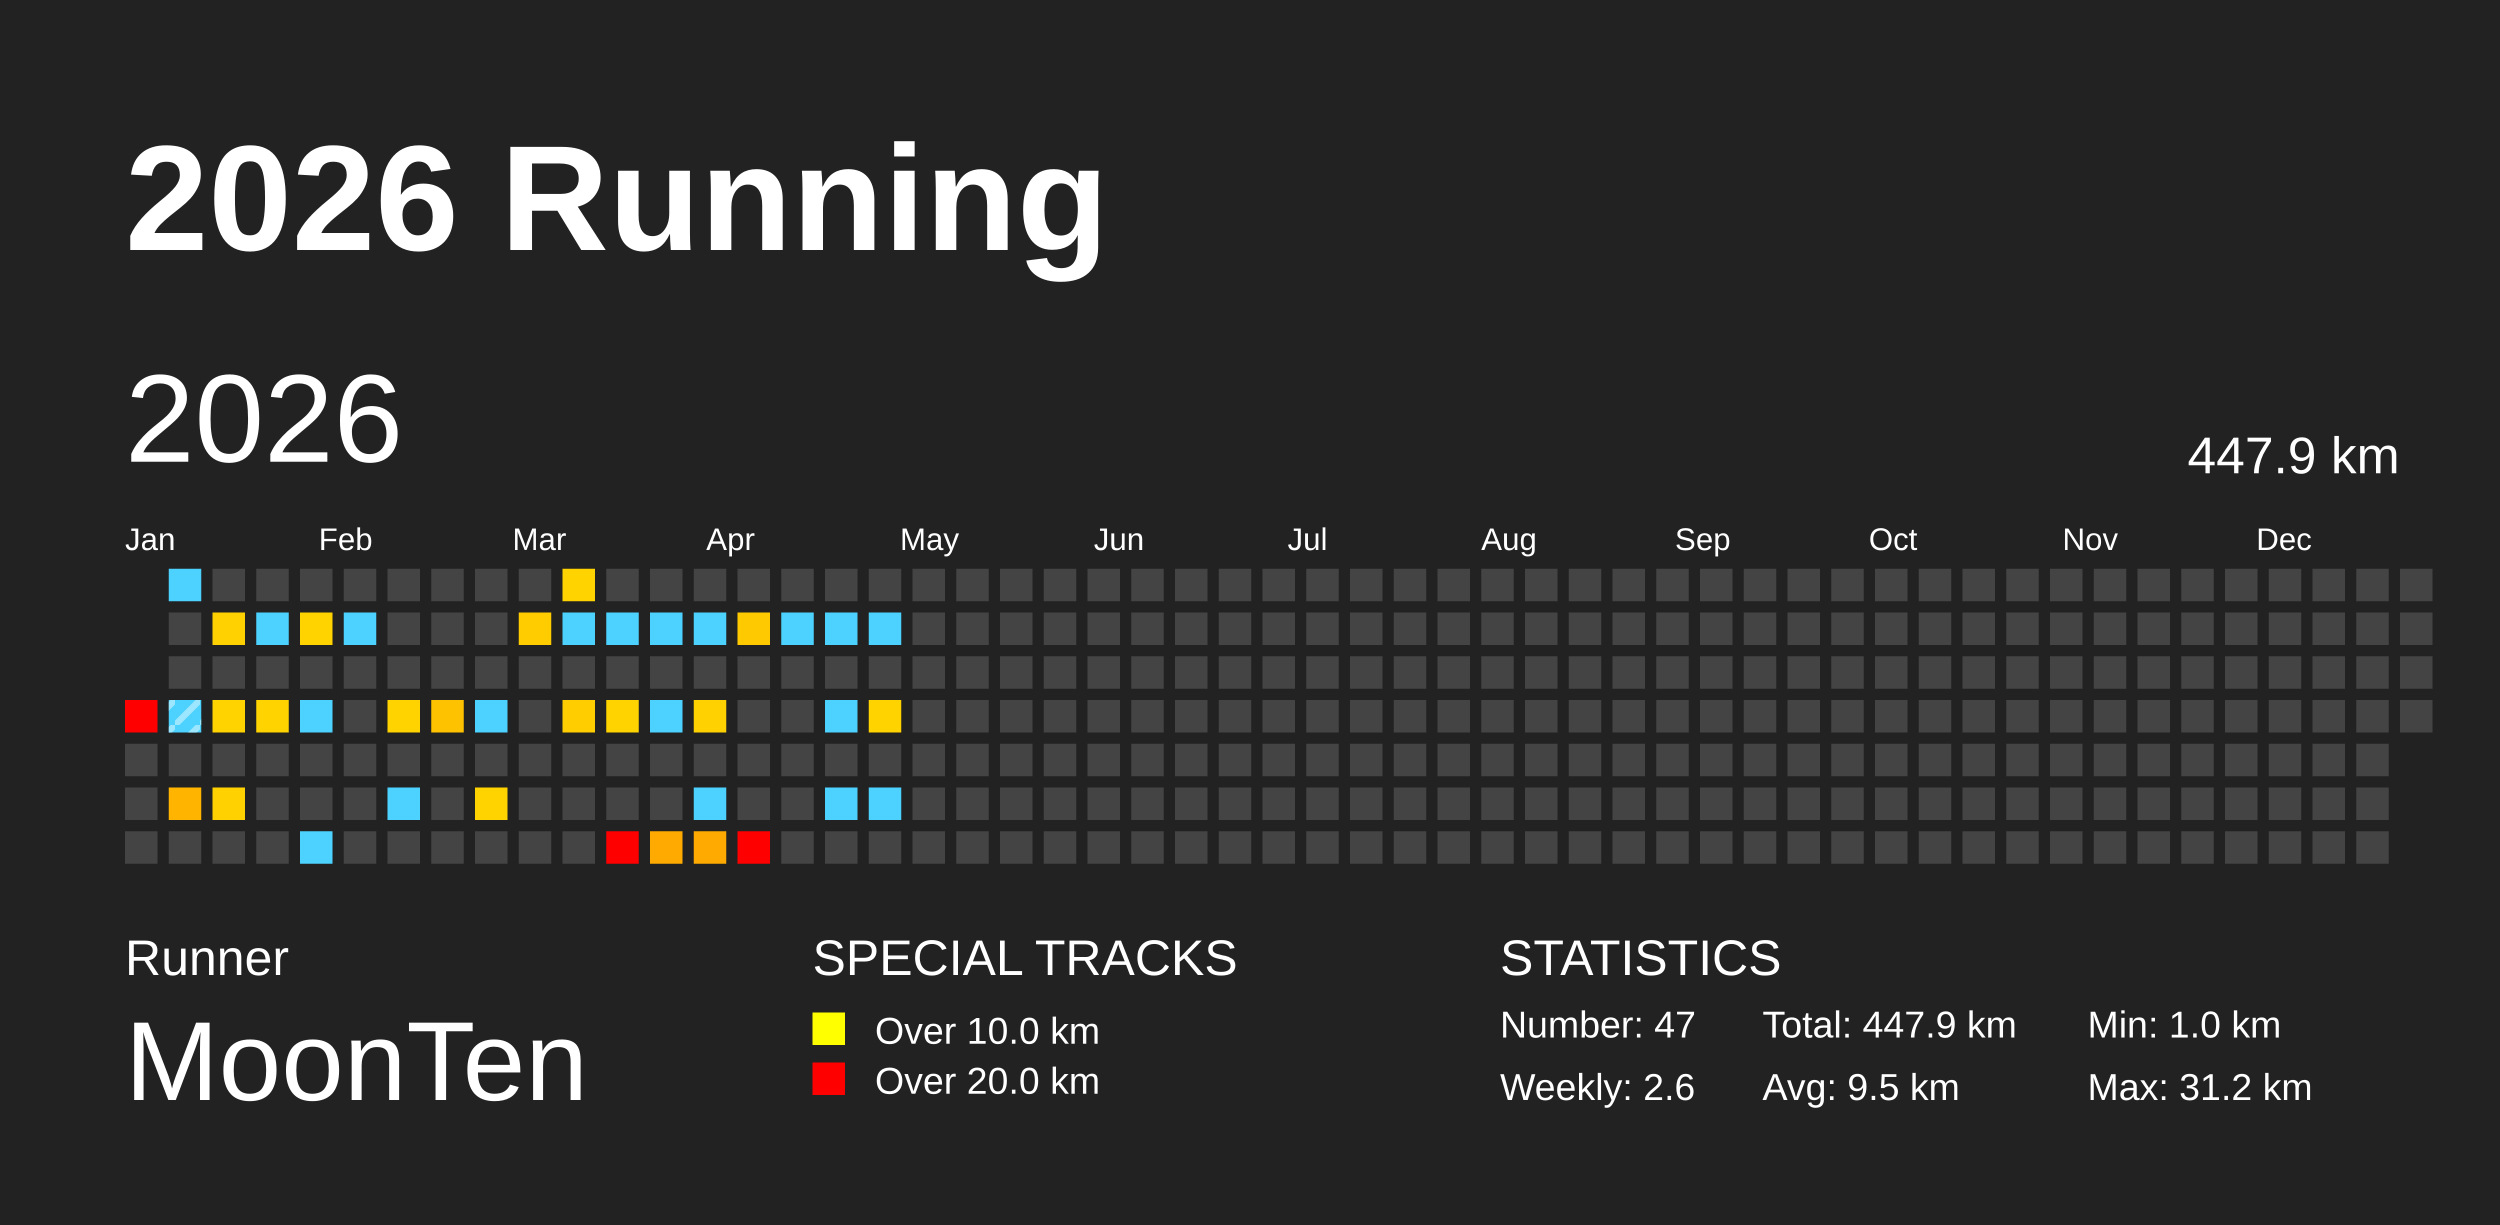
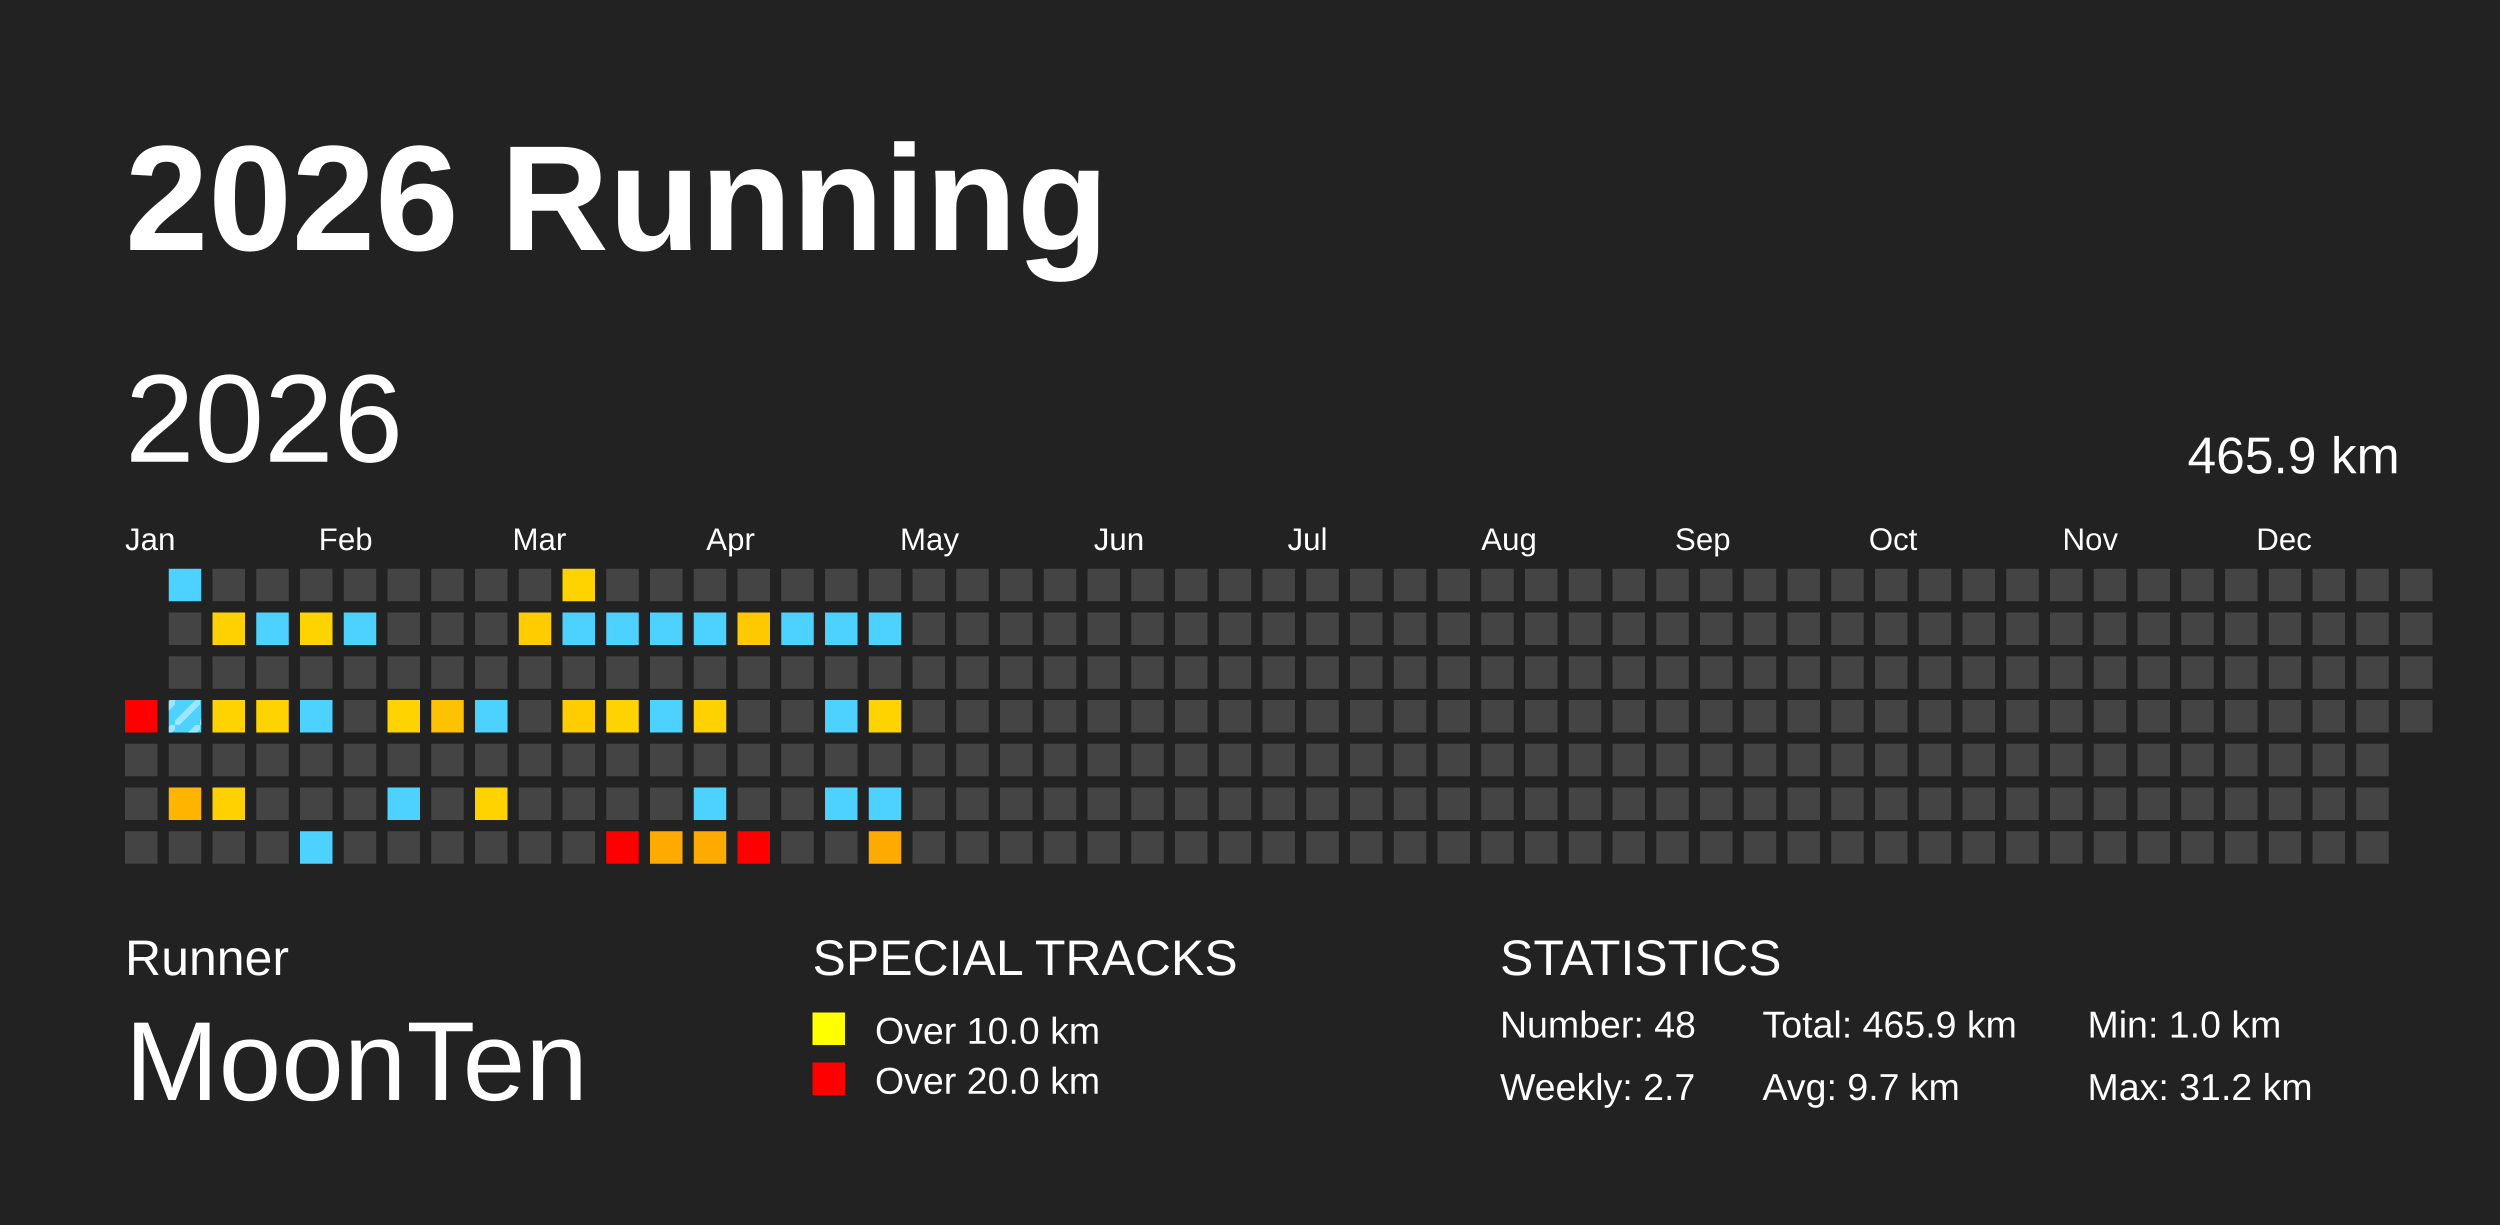
<svg xmlns="http://www.w3.org/2000/svg" baseProfile="full" height="98mm" version="1.1" viewBox="0,0,200,98" width="200mm">
  <defs>
    <pattern height="2" id="indoor-stripe" patternUnits="userSpaceOnUse" width="2">
      <line stroke="white" stroke-opacity="0.45" stroke-width="0.5" x1="0" x2="2" y1="2" y2="0" />
    </pattern>
  </defs>
  <rect fill="#222222" height="98" width="200" x="0" y="0" />
  <text fill="#FFFFFF" style="font-size:12px; font-family:Arial; font-weight:bold;" x="10" y="20">2026 Running</text>
  <text fill="#FFFFFF" style="font-size:4px; font-family:Arial" x="10" y="78">Runner</text>
  <text fill="#FFFFFF" style="font-size:9px; font-family:Arial" x="10" y="88">MoonTen</text>
  <text fill="#FFFFFF" style="font-size:4px; font-family:Arial" x="65" y="78">SPECIAL TRACKS</text>
  <rect fill="yellow" height="2.6" width="2.6" x="65" y="81" />
  <text fill="#FFFFFF" style="font-size:3px; font-family:Arial" x="70" y="83.5">Over 10.0 km</text>
  <rect fill="red" height="2.6" width="2.6" x="65" y="85" />
  <text fill="#FFFFFF" style="font-size:3px; font-family:Arial" x="70" y="87.5">Over 20.0 km</text>
  <text fill="#FFFFFF" style="font-size:4px; font-family:Arial" x="120" y="78">STATISTICS</text>
-   <text fill="#FFFFFF" style="font-size:3px; font-family:Arial" x="120" y="83">Number: 47</text>
-   <text fill="#FFFFFF" style="font-size:3px; font-family:Arial" x="120" y="88">Weekly: 2.6</text>
-   <text fill="#FFFFFF" style="font-size:3px; font-family:Arial" x="141" y="83">Total: 447.9 km</text>
-   <text fill="#FFFFFF" style="font-size:3px; font-family:Arial" x="141" y="88">Avg: 9.5 km</text>
+   <text fill="#FFFFFF" style="font-size:3px; font-family:Arial" x="120" y="83">Number: 48</text>
+   <text fill="#FFFFFF" style="font-size:3px; font-family:Arial" x="120" y="88">Weekly: 2.7</text>
+   <text fill="#FFFFFF" style="font-size:3px; font-family:Arial" x="141" y="83">Total: 465.9 km</text>
+   <text fill="#FFFFFF" style="font-size:3px; font-family:Arial" x="141" y="88">Avg: 9.7 km</text>
  <text fill="#FFFFFF" style="font-size:3px; font-family:Arial" x="167" y="83">Min: 1.0 km</text>
  <text fill="#FFFFFF" style="font-size:3px; font-family:Arial" x="167" y="88">Max: 31.2 km</text>
  <text dominant-baseline="hanging" fill="#FFFFFF" style="font-size:10.0px; font-family:Arial;" x="10" y="30">2026</text>
-   <text dominant-baseline="hanging" fill="#FFFFFF" style="font-size:4.125px; font-family:Arial;" x="175" y="35">447.9 km</text>
+   <text dominant-baseline="hanging" fill="#FFFFFF" style="font-size:4.125px; font-family:Arial;" x="175" y="35">465.9 km</text>
  <text fill="#FFFFFF" style="font-size:2.5px; font-family:Arial" x="10.0" y="44">Jan</text>
  <text fill="#FFFFFF" style="font-size:2.5px; font-family:Arial" x="25.5" y="44">Feb</text>
  <text fill="#FFFFFF" style="font-size:2.5px; font-family:Arial" x="41.0" y="44">Mar</text>
  <text fill="#FFFFFF" style="font-size:2.5px; font-family:Arial" x="56.5" y="44">Apr</text>
  <text fill="#FFFFFF" style="font-size:2.5px; font-family:Arial" x="72.0" y="44">May</text>
  <text fill="#FFFFFF" style="font-size:2.5px; font-family:Arial" x="87.5" y="44">Jun</text>
  <text fill="#FFFFFF" style="font-size:2.5px; font-family:Arial" x="103.0" y="44">Jul</text>
  <text fill="#FFFFFF" style="font-size:2.5px; font-family:Arial" x="118.5" y="44">Aug</text>
  <text fill="#FFFFFF" style="font-size:2.5px; font-family:Arial" x="134.0" y="44">Sep</text>
  <text fill="#FFFFFF" style="font-size:2.5px; font-family:Arial" x="149.5" y="44">Oct</text>
  <text fill="#FFFFFF" style="font-size:2.5px; font-family:Arial" x="165.0" y="44">Nov</text>
  <text fill="#FFFFFF" style="font-size:2.5px; font-family:Arial" x="180.5" y="44">Dec</text>
  <rect fill="red" height="2.6" width="2.6" x="10.0" y="56.0" />
  <rect fill="#444444" height="2.6" width="2.6" x="10.0" y="59.5" />
  <rect fill="#444444" height="2.6" width="2.6" x="10.0" y="63.0" />
  <rect fill="#444444" height="2.6" width="2.6" x="10.0" y="66.5" />
  <rect fill="#4dd2ff" height="2.6" width="2.6" x="13.5" y="45.5" />
  <rect fill="#444444" height="2.6" width="2.6" x="13.5" y="49.0" />
  <rect fill="#444444" height="2.6" width="2.6" x="13.5" y="52.5" />
  <rect fill="#4dd2ff" height="2.6" width="2.6" x="13.5" y="56.0" />
  <rect fill="url(#indoor-stripe)" height="2.6" style="pointer-events: none;" width="2.6" x="13.5" y="56.0" />
  <rect fill="#444444" height="2.6" width="2.6" x="13.5" y="59.5" />
  <rect fill="#ffb500" height="2.6" width="2.6" x="13.5" y="63.0" />
  <rect fill="#444444" height="2.6" width="2.6" x="13.5" y="66.5" />
  <rect fill="#444444" height="2.6" width="2.6" x="17.0" y="45.5" />
  <rect fill="#ffd100" height="2.6" width="2.6" x="17.0" y="49.0" />
  <rect fill="#444444" height="2.6" width="2.6" x="17.0" y="52.5" />
  <rect fill="#ffd300" height="2.6" width="2.6" x="17.0" y="56.0" />
  <rect fill="#444444" height="2.6" width="2.6" x="17.0" y="59.5" />
  <rect fill="#ffd100" height="2.6" width="2.6" x="17.0" y="63.0" />
  <rect fill="#444444" height="2.6" width="2.6" x="17.0" y="66.5" />
  <rect fill="#444444" height="2.6" width="2.6" x="20.5" y="45.5" />
  <rect fill="#4dd2ff" height="2.6" width="2.6" x="20.5" y="49.0" />
  <rect fill="#444444" height="2.6" width="2.6" x="20.5" y="52.5" />
  <rect fill="#ffd300" height="2.6" width="2.6" x="20.5" y="56.0" />
  <rect fill="#444444" height="2.6" width="2.6" x="20.5" y="59.5" />
  <rect fill="#444444" height="2.6" width="2.6" x="20.5" y="63.0" />
  <rect fill="#444444" height="2.6" width="2.6" x="20.5" y="66.5" />
  <rect fill="#444444" height="2.6" width="2.6" x="24.0" y="45.5" />
  <rect fill="#ffd300" height="2.6" width="2.6" x="24.0" y="49.0" />
  <rect fill="#444444" height="2.6" width="2.6" x="24.0" y="52.5" />
  <rect fill="#4dd2ff" height="2.6" width="2.6" x="24.0" y="56.0" />
  <rect fill="#444444" height="2.6" width="2.6" x="24.0" y="59.5" />
  <rect fill="#444444" height="2.6" width="2.6" x="24.0" y="63.0" />
  <rect fill="#4dd2ff" height="2.6" width="2.6" x="24.0" y="66.5" />
  <rect fill="#444444" height="2.6" width="2.6" x="27.5" y="45.5" />
  <rect fill="#4dd2ff" height="2.6" width="2.6" x="27.5" y="49.0" />
  <rect fill="#444444" height="2.6" width="2.6" x="27.5" y="52.5" />
  <rect fill="#444444" height="2.6" width="2.6" x="27.5" y="56.0" />
  <rect fill="#444444" height="2.6" width="2.6" x="27.5" y="59.5" />
  <rect fill="#444444" height="2.6" width="2.6" x="27.5" y="63.0" />
  <rect fill="#444444" height="2.6" width="2.6" x="27.5" y="66.5" />
  <rect fill="#444444" height="2.6" width="2.6" x="31.0" y="45.5" />
  <rect fill="#444444" height="2.6" width="2.6" x="31.0" y="49.0" />
  <rect fill="#444444" height="2.6" width="2.6" x="31.0" y="52.5" />
  <rect fill="#ffd300" height="2.6" width="2.6" x="31.0" y="56.0" />
  <rect fill="#444444" height="2.6" width="2.6" x="31.0" y="59.5" />
  <rect fill="#4dd2ff" height="2.6" width="2.6" x="31.0" y="63.0" />
  <rect fill="#444444" height="2.6" width="2.6" x="31.0" y="66.5" />
  <rect fill="#444444" height="2.6" width="2.6" x="34.5" y="45.5" />
  <rect fill="#444444" height="2.6" width="2.6" x="34.5" y="49.0" />
  <rect fill="#444444" height="2.6" width="2.6" x="34.5" y="52.5" />
  <rect fill="#ffc200" height="2.6" width="2.6" x="34.5" y="56.0" />
  <rect fill="#444444" height="2.6" width="2.6" x="34.5" y="59.5" />
  <rect fill="#444444" height="2.6" width="2.6" x="34.5" y="63.0" />
  <rect fill="#444444" height="2.6" width="2.6" x="34.5" y="66.5" />
  <rect fill="#444444" height="2.6" width="2.6" x="38.0" y="45.5" />
  <rect fill="#444444" height="2.6" width="2.6" x="38.0" y="49.0" />
  <rect fill="#444444" height="2.6" width="2.6" x="38.0" y="52.5" />
  <rect fill="#4dd2ff" height="2.6" width="2.6" x="38.0" y="56.0" />
  <rect fill="#444444" height="2.6" width="2.6" x="38.0" y="59.5" />
  <rect fill="#ffd300" height="2.6" width="2.6" x="38.0" y="63.0" />
  <rect fill="#444444" height="2.6" width="2.6" x="38.0" y="66.5" />
  <rect fill="#444444" height="2.6" width="2.6" x="41.5" y="45.5" />
  <rect fill="#ffcc00" height="2.6" width="2.6" x="41.5" y="49.0" />
  <rect fill="#444444" height="2.6" width="2.6" x="41.5" y="52.5" />
  <rect fill="#444444" height="2.6" width="2.6" x="41.5" y="56.0" />
  <rect fill="#444444" height="2.6" width="2.6" x="41.5" y="59.5" />
  <rect fill="#444444" height="2.6" width="2.6" x="41.5" y="63.0" />
  <rect fill="#444444" height="2.6" width="2.6" x="41.5" y="66.5" />
  <rect fill="#ffd300" height="2.6" width="2.6" x="45.0" y="45.5" />
  <rect fill="#4dd2ff" height="2.6" width="2.6" x="45.0" y="49.0" />
  <rect fill="#444444" height="2.6" width="2.6" x="45.0" y="52.5" />
  <rect fill="#ffcd00" height="2.6" width="2.6" x="45.0" y="56.0" />
  <rect fill="#444444" height="2.6" width="2.6" x="45.0" y="59.5" />
  <rect fill="#444444" height="2.6" width="2.6" x="45.0" y="63.0" />
  <rect fill="#444444" height="2.6" width="2.6" x="45.0" y="66.5" />
  <rect fill="#444444" height="2.6" width="2.6" x="48.5" y="45.5" />
  <rect fill="#4dd2ff" height="2.6" width="2.6" x="48.5" y="49.0" />
  <rect fill="#444444" height="2.6" width="2.6" x="48.5" y="52.5" />
  <rect fill="#ffd300" height="2.6" width="2.6" x="48.5" y="56.0" />
  <rect fill="#444444" height="2.6" width="2.6" x="48.5" y="59.5" />
  <rect fill="#444444" height="2.6" width="2.6" x="48.5" y="63.0" />
  <rect fill="red" height="2.6" width="2.6" x="48.5" y="66.5" />
  <rect fill="#444444" height="2.6" width="2.6" x="52.0" y="45.5" />
  <rect fill="#4dd2ff" height="2.6" width="2.6" x="52.0" y="49.0" />
  <rect fill="#444444" height="2.6" width="2.6" x="52.0" y="52.5" />
  <rect fill="#4dd2ff" height="2.6" width="2.6" x="52.0" y="56.0" />
  <rect fill="#444444" height="2.6" width="2.6" x="52.0" y="59.5" />
  <rect fill="#444444" height="2.6" width="2.6" x="52.0" y="63.0" />
  <rect fill="#ffaa00" height="2.6" width="2.6" x="52.0" y="66.5" />
  <rect fill="#444444" height="2.6" width="2.6" x="55.5" y="45.5" />
  <rect fill="#4dd2ff" height="2.6" width="2.6" x="55.5" y="49.0" />
  <rect fill="#444444" height="2.6" width="2.6" x="55.5" y="52.5" />
  <rect fill="#ffd100" height="2.6" width="2.6" x="55.5" y="56.0" />
  <rect fill="#444444" height="2.6" width="2.6" x="55.5" y="59.5" />
  <rect fill="#4dd2ff" height="2.6" width="2.6" x="55.5" y="63.0" />
  <rect fill="#ffaa00" height="2.6" width="2.6" x="55.5" y="66.5" />
  <rect fill="#444444" height="2.6" width="2.6" x="59.0" y="45.5" />
  <rect fill="#ffc900" height="2.6" width="2.6" x="59.0" y="49.0" />
  <rect fill="#444444" height="2.6" width="2.6" x="59.0" y="52.5" />
  <rect fill="#444444" height="2.6" width="2.6" x="59.0" y="56.0" />
  <rect fill="#444444" height="2.6" width="2.6" x="59.0" y="59.5" />
  <rect fill="#444444" height="2.6" width="2.6" x="59.0" y="63.0" />
  <rect fill="red" height="2.6" width="2.6" x="59.0" y="66.5" />
  <rect fill="#444444" height="2.6" width="2.6" x="62.5" y="45.5" />
  <rect fill="#4dd2ff" height="2.6" width="2.6" x="62.5" y="49.0" />
  <rect fill="#444444" height="2.6" width="2.6" x="62.5" y="52.5" />
  <rect fill="#444444" height="2.6" width="2.6" x="62.5" y="56.0" />
  <rect fill="#444444" height="2.6" width="2.6" x="62.5" y="59.5" />
  <rect fill="#444444" height="2.6" width="2.6" x="62.5" y="63.0" />
  <rect fill="#444444" height="2.6" width="2.6" x="62.5" y="66.5" />
  <rect fill="#444444" height="2.6" width="2.6" x="66.0" y="45.5" />
  <rect fill="#4dd2ff" height="2.6" width="2.6" x="66.0" y="49.0" />
  <rect fill="#444444" height="2.6" width="2.6" x="66.0" y="52.5" />
  <rect fill="#4dd2ff" height="2.6" width="2.6" x="66.0" y="56.0" />
  <rect fill="#444444" height="2.6" width="2.6" x="66.0" y="59.5" />
  <rect fill="#4dd2ff" height="2.6" width="2.6" x="66.0" y="63.0" />
  <rect fill="#444444" height="2.6" width="2.6" x="66.0" y="66.5" />
  <rect fill="#444444" height="2.6" width="2.6" x="69.5" y="45.5" />
  <rect fill="#4dd2ff" height="2.6" width="2.6" x="69.5" y="49.0" />
  <rect fill="#444444" height="2.6" width="2.6" x="69.5" y="52.5" />
  <rect fill="#ffd300" height="2.6" width="2.6" x="69.5" y="56.0" />
  <rect fill="#444444" height="2.6" width="2.6" x="69.5" y="59.5" />
  <rect fill="#4dd2ff" height="2.6" width="2.6" x="69.5" y="63.0" />
-   <rect fill="#444444" height="2.6" width="2.6" x="69.5" y="66.5" />
+   <rect fill="#ffaa00" height="2.6" width="2.6" x="69.5" y="66.5" />
  <rect fill="#444444" height="2.6" width="2.6" x="73.0" y="45.5" />
  <rect fill="#444444" height="2.6" width="2.6" x="73.0" y="49.0" />
  <rect fill="#444444" height="2.6" width="2.6" x="73.0" y="52.5" />
  <rect fill="#444444" height="2.6" width="2.6" x="73.0" y="56.0" />
  <rect fill="#444444" height="2.6" width="2.6" x="73.0" y="59.5" />
  <rect fill="#444444" height="2.6" width="2.6" x="73.0" y="63.0" />
  <rect fill="#444444" height="2.6" width="2.6" x="73.0" y="66.5" />
  <rect fill="#444444" height="2.6" width="2.6" x="76.5" y="45.5" />
  <rect fill="#444444" height="2.6" width="2.6" x="76.5" y="49.0" />
  <rect fill="#444444" height="2.6" width="2.6" x="76.5" y="52.5" />
  <rect fill="#444444" height="2.6" width="2.6" x="76.5" y="56.0" />
  <rect fill="#444444" height="2.6" width="2.6" x="76.5" y="59.5" />
  <rect fill="#444444" height="2.6" width="2.6" x="76.5" y="63.0" />
  <rect fill="#444444" height="2.6" width="2.6" x="76.5" y="66.5" />
  <rect fill="#444444" height="2.6" width="2.6" x="80.0" y="45.5" />
  <rect fill="#444444" height="2.6" width="2.6" x="80.0" y="49.0" />
  <rect fill="#444444" height="2.6" width="2.6" x="80.0" y="52.5" />
  <rect fill="#444444" height="2.6" width="2.6" x="80.0" y="56.0" />
  <rect fill="#444444" height="2.6" width="2.6" x="80.0" y="59.5" />
  <rect fill="#444444" height="2.6" width="2.6" x="80.0" y="63.0" />
  <rect fill="#444444" height="2.6" width="2.6" x="80.0" y="66.5" />
  <rect fill="#444444" height="2.6" width="2.6" x="83.5" y="45.5" />
  <rect fill="#444444" height="2.6" width="2.6" x="83.5" y="49.0" />
  <rect fill="#444444" height="2.6" width="2.6" x="83.5" y="52.5" />
  <rect fill="#444444" height="2.6" width="2.6" x="83.5" y="56.0" />
  <rect fill="#444444" height="2.6" width="2.6" x="83.5" y="59.5" />
  <rect fill="#444444" height="2.6" width="2.6" x="83.5" y="63.0" />
  <rect fill="#444444" height="2.6" width="2.6" x="83.5" y="66.5" />
  <rect fill="#444444" height="2.6" width="2.6" x="87.0" y="45.5" />
  <rect fill="#444444" height="2.6" width="2.6" x="87.0" y="49.0" />
  <rect fill="#444444" height="2.6" width="2.6" x="87.0" y="52.5" />
  <rect fill="#444444" height="2.6" width="2.6" x="87.0" y="56.0" />
  <rect fill="#444444" height="2.6" width="2.6" x="87.0" y="59.5" />
  <rect fill="#444444" height="2.6" width="2.6" x="87.0" y="63.0" />
  <rect fill="#444444" height="2.6" width="2.6" x="87.0" y="66.5" />
  <rect fill="#444444" height="2.6" width="2.6" x="90.5" y="45.5" />
  <rect fill="#444444" height="2.6" width="2.6" x="90.5" y="49.0" />
  <rect fill="#444444" height="2.6" width="2.6" x="90.5" y="52.5" />
  <rect fill="#444444" height="2.6" width="2.6" x="90.5" y="56.0" />
  <rect fill="#444444" height="2.6" width="2.6" x="90.5" y="59.5" />
  <rect fill="#444444" height="2.6" width="2.6" x="90.5" y="63.0" />
  <rect fill="#444444" height="2.6" width="2.6" x="90.5" y="66.5" />
  <rect fill="#444444" height="2.6" width="2.6" x="94.0" y="45.5" />
  <rect fill="#444444" height="2.6" width="2.6" x="94.0" y="49.0" />
  <rect fill="#444444" height="2.6" width="2.6" x="94.0" y="52.5" />
  <rect fill="#444444" height="2.6" width="2.6" x="94.0" y="56.0" />
  <rect fill="#444444" height="2.6" width="2.6" x="94.0" y="59.5" />
  <rect fill="#444444" height="2.6" width="2.6" x="94.0" y="63.0" />
  <rect fill="#444444" height="2.6" width="2.6" x="94.0" y="66.5" />
  <rect fill="#444444" height="2.6" width="2.6" x="97.5" y="45.5" />
  <rect fill="#444444" height="2.6" width="2.6" x="97.5" y="49.0" />
  <rect fill="#444444" height="2.6" width="2.6" x="97.5" y="52.5" />
  <rect fill="#444444" height="2.6" width="2.6" x="97.5" y="56.0" />
  <rect fill="#444444" height="2.6" width="2.6" x="97.5" y="59.5" />
  <rect fill="#444444" height="2.6" width="2.6" x="97.5" y="63.0" />
  <rect fill="#444444" height="2.6" width="2.6" x="97.5" y="66.5" />
  <rect fill="#444444" height="2.6" width="2.6" x="101.0" y="45.5" />
  <rect fill="#444444" height="2.6" width="2.6" x="101.0" y="49.0" />
  <rect fill="#444444" height="2.6" width="2.6" x="101.0" y="52.5" />
  <rect fill="#444444" height="2.6" width="2.6" x="101.0" y="56.0" />
  <rect fill="#444444" height="2.6" width="2.6" x="101.0" y="59.5" />
  <rect fill="#444444" height="2.6" width="2.6" x="101.0" y="63.0" />
  <rect fill="#444444" height="2.6" width="2.6" x="101.0" y="66.5" />
  <rect fill="#444444" height="2.6" width="2.6" x="104.5" y="45.5" />
  <rect fill="#444444" height="2.6" width="2.6" x="104.5" y="49.0" />
  <rect fill="#444444" height="2.6" width="2.6" x="104.5" y="52.5" />
  <rect fill="#444444" height="2.6" width="2.6" x="104.5" y="56.0" />
  <rect fill="#444444" height="2.6" width="2.6" x="104.5" y="59.5" />
  <rect fill="#444444" height="2.6" width="2.6" x="104.5" y="63.0" />
  <rect fill="#444444" height="2.6" width="2.6" x="104.5" y="66.5" />
  <rect fill="#444444" height="2.6" width="2.6" x="108.0" y="45.5" />
  <rect fill="#444444" height="2.6" width="2.6" x="108.0" y="49.0" />
  <rect fill="#444444" height="2.6" width="2.6" x="108.0" y="52.5" />
  <rect fill="#444444" height="2.6" width="2.6" x="108.0" y="56.0" />
  <rect fill="#444444" height="2.6" width="2.6" x="108.0" y="59.5" />
  <rect fill="#444444" height="2.6" width="2.6" x="108.0" y="63.0" />
  <rect fill="#444444" height="2.6" width="2.6" x="108.0" y="66.5" />
  <rect fill="#444444" height="2.6" width="2.6" x="111.5" y="45.5" />
  <rect fill="#444444" height="2.6" width="2.6" x="111.5" y="49.0" />
  <rect fill="#444444" height="2.6" width="2.6" x="111.5" y="52.5" />
  <rect fill="#444444" height="2.6" width="2.6" x="111.5" y="56.0" />
  <rect fill="#444444" height="2.6" width="2.6" x="111.5" y="59.5" />
  <rect fill="#444444" height="2.6" width="2.6" x="111.5" y="63.0" />
  <rect fill="#444444" height="2.6" width="2.6" x="111.5" y="66.5" />
  <rect fill="#444444" height="2.6" width="2.6" x="115.0" y="45.5" />
  <rect fill="#444444" height="2.6" width="2.6" x="115.0" y="49.0" />
  <rect fill="#444444" height="2.6" width="2.6" x="115.0" y="52.5" />
  <rect fill="#444444" height="2.6" width="2.6" x="115.0" y="56.0" />
  <rect fill="#444444" height="2.6" width="2.6" x="115.0" y="59.5" />
  <rect fill="#444444" height="2.6" width="2.6" x="115.0" y="63.0" />
  <rect fill="#444444" height="2.6" width="2.6" x="115.0" y="66.5" />
  <rect fill="#444444" height="2.6" width="2.6" x="118.5" y="45.5" />
  <rect fill="#444444" height="2.6" width="2.6" x="118.5" y="49.0" />
  <rect fill="#444444" height="2.6" width="2.6" x="118.5" y="52.5" />
  <rect fill="#444444" height="2.6" width="2.6" x="118.5" y="56.0" />
  <rect fill="#444444" height="2.6" width="2.6" x="118.5" y="59.5" />
  <rect fill="#444444" height="2.6" width="2.6" x="118.5" y="63.0" />
  <rect fill="#444444" height="2.6" width="2.6" x="118.5" y="66.5" />
  <rect fill="#444444" height="2.6" width="2.6" x="122.0" y="45.5" />
  <rect fill="#444444" height="2.6" width="2.6" x="122.0" y="49.0" />
  <rect fill="#444444" height="2.6" width="2.6" x="122.0" y="52.5" />
  <rect fill="#444444" height="2.6" width="2.6" x="122.0" y="56.0" />
  <rect fill="#444444" height="2.6" width="2.6" x="122.0" y="59.5" />
  <rect fill="#444444" height="2.6" width="2.6" x="122.0" y="63.0" />
  <rect fill="#444444" height="2.6" width="2.6" x="122.0" y="66.5" />
  <rect fill="#444444" height="2.6" width="2.6" x="125.5" y="45.5" />
  <rect fill="#444444" height="2.6" width="2.6" x="125.5" y="49.0" />
  <rect fill="#444444" height="2.6" width="2.6" x="125.5" y="52.5" />
  <rect fill="#444444" height="2.6" width="2.6" x="125.5" y="56.0" />
  <rect fill="#444444" height="2.6" width="2.6" x="125.5" y="59.5" />
  <rect fill="#444444" height="2.6" width="2.6" x="125.5" y="63.0" />
  <rect fill="#444444" height="2.6" width="2.6" x="125.5" y="66.5" />
  <rect fill="#444444" height="2.6" width="2.6" x="129.0" y="45.5" />
  <rect fill="#444444" height="2.6" width="2.6" x="129.0" y="49.0" />
  <rect fill="#444444" height="2.6" width="2.6" x="129.0" y="52.5" />
  <rect fill="#444444" height="2.6" width="2.6" x="129.0" y="56.0" />
  <rect fill="#444444" height="2.6" width="2.6" x="129.0" y="59.5" />
  <rect fill="#444444" height="2.6" width="2.6" x="129.0" y="63.0" />
  <rect fill="#444444" height="2.6" width="2.6" x="129.0" y="66.5" />
  <rect fill="#444444" height="2.6" width="2.6" x="132.5" y="45.5" />
  <rect fill="#444444" height="2.6" width="2.6" x="132.5" y="49.0" />
  <rect fill="#444444" height="2.6" width="2.6" x="132.5" y="52.5" />
  <rect fill="#444444" height="2.6" width="2.6" x="132.5" y="56.0" />
  <rect fill="#444444" height="2.6" width="2.6" x="132.5" y="59.5" />
  <rect fill="#444444" height="2.6" width="2.6" x="132.5" y="63.0" />
  <rect fill="#444444" height="2.6" width="2.6" x="132.5" y="66.5" />
  <rect fill="#444444" height="2.6" width="2.6" x="136.0" y="45.5" />
  <rect fill="#444444" height="2.6" width="2.6" x="136.0" y="49.0" />
  <rect fill="#444444" height="2.6" width="2.6" x="136.0" y="52.5" />
  <rect fill="#444444" height="2.6" width="2.6" x="136.0" y="56.0" />
  <rect fill="#444444" height="2.6" width="2.6" x="136.0" y="59.5" />
  <rect fill="#444444" height="2.6" width="2.6" x="136.0" y="63.0" />
  <rect fill="#444444" height="2.6" width="2.6" x="136.0" y="66.5" />
  <rect fill="#444444" height="2.6" width="2.6" x="139.5" y="45.5" />
  <rect fill="#444444" height="2.6" width="2.6" x="139.5" y="49.0" />
  <rect fill="#444444" height="2.6" width="2.6" x="139.5" y="52.5" />
  <rect fill="#444444" height="2.6" width="2.6" x="139.5" y="56.0" />
  <rect fill="#444444" height="2.6" width="2.6" x="139.5" y="59.5" />
  <rect fill="#444444" height="2.6" width="2.6" x="139.5" y="63.0" />
  <rect fill="#444444" height="2.6" width="2.6" x="139.5" y="66.5" />
  <rect fill="#444444" height="2.6" width="2.6" x="143.0" y="45.5" />
  <rect fill="#444444" height="2.6" width="2.6" x="143.0" y="49.0" />
  <rect fill="#444444" height="2.6" width="2.6" x="143.0" y="52.5" />
  <rect fill="#444444" height="2.6" width="2.6" x="143.0" y="56.0" />
  <rect fill="#444444" height="2.6" width="2.6" x="143.0" y="59.5" />
  <rect fill="#444444" height="2.6" width="2.6" x="143.0" y="63.0" />
  <rect fill="#444444" height="2.6" width="2.6" x="143.0" y="66.5" />
  <rect fill="#444444" height="2.6" width="2.6" x="146.5" y="45.5" />
  <rect fill="#444444" height="2.6" width="2.6" x="146.5" y="49.0" />
  <rect fill="#444444" height="2.6" width="2.6" x="146.5" y="52.5" />
  <rect fill="#444444" height="2.6" width="2.6" x="146.5" y="56.0" />
  <rect fill="#444444" height="2.6" width="2.6" x="146.5" y="59.5" />
  <rect fill="#444444" height="2.6" width="2.6" x="146.5" y="63.0" />
  <rect fill="#444444" height="2.6" width="2.6" x="146.5" y="66.5" />
  <rect fill="#444444" height="2.6" width="2.6" x="150.0" y="45.5" />
  <rect fill="#444444" height="2.6" width="2.6" x="150.0" y="49.0" />
  <rect fill="#444444" height="2.6" width="2.6" x="150.0" y="52.5" />
  <rect fill="#444444" height="2.6" width="2.6" x="150.0" y="56.0" />
  <rect fill="#444444" height="2.6" width="2.6" x="150.0" y="59.5" />
  <rect fill="#444444" height="2.6" width="2.6" x="150.0" y="63.0" />
  <rect fill="#444444" height="2.6" width="2.6" x="150.0" y="66.5" />
  <rect fill="#444444" height="2.6" width="2.6" x="153.5" y="45.5" />
  <rect fill="#444444" height="2.6" width="2.6" x="153.5" y="49.0" />
  <rect fill="#444444" height="2.6" width="2.6" x="153.5" y="52.5" />
  <rect fill="#444444" height="2.6" width="2.6" x="153.5" y="56.0" />
  <rect fill="#444444" height="2.6" width="2.6" x="153.5" y="59.5" />
  <rect fill="#444444" height="2.6" width="2.6" x="153.5" y="63.0" />
  <rect fill="#444444" height="2.6" width="2.6" x="153.5" y="66.5" />
  <rect fill="#444444" height="2.6" width="2.6" x="157.0" y="45.5" />
  <rect fill="#444444" height="2.6" width="2.6" x="157.0" y="49.0" />
  <rect fill="#444444" height="2.6" width="2.6" x="157.0" y="52.5" />
  <rect fill="#444444" height="2.6" width="2.6" x="157.0" y="56.0" />
  <rect fill="#444444" height="2.6" width="2.6" x="157.0" y="59.5" />
  <rect fill="#444444" height="2.6" width="2.6" x="157.0" y="63.0" />
  <rect fill="#444444" height="2.6" width="2.6" x="157.0" y="66.5" />
  <rect fill="#444444" height="2.6" width="2.6" x="160.5" y="45.5" />
  <rect fill="#444444" height="2.6" width="2.6" x="160.5" y="49.0" />
  <rect fill="#444444" height="2.6" width="2.6" x="160.5" y="52.5" />
  <rect fill="#444444" height="2.6" width="2.6" x="160.5" y="56.0" />
  <rect fill="#444444" height="2.6" width="2.6" x="160.5" y="59.5" />
  <rect fill="#444444" height="2.6" width="2.6" x="160.5" y="63.0" />
  <rect fill="#444444" height="2.6" width="2.6" x="160.5" y="66.5" />
  <rect fill="#444444" height="2.6" width="2.6" x="164.0" y="45.5" />
  <rect fill="#444444" height="2.6" width="2.6" x="164.0" y="49.0" />
  <rect fill="#444444" height="2.6" width="2.6" x="164.0" y="52.5" />
  <rect fill="#444444" height="2.6" width="2.6" x="164.0" y="56.0" />
  <rect fill="#444444" height="2.6" width="2.6" x="164.0" y="59.5" />
  <rect fill="#444444" height="2.6" width="2.6" x="164.0" y="63.0" />
  <rect fill="#444444" height="2.6" width="2.6" x="164.0" y="66.5" />
  <rect fill="#444444" height="2.6" width="2.6" x="167.5" y="45.5" />
  <rect fill="#444444" height="2.6" width="2.6" x="167.5" y="49.0" />
  <rect fill="#444444" height="2.6" width="2.6" x="167.5" y="52.5" />
  <rect fill="#444444" height="2.6" width="2.6" x="167.5" y="56.0" />
  <rect fill="#444444" height="2.6" width="2.6" x="167.5" y="59.5" />
  <rect fill="#444444" height="2.6" width="2.6" x="167.5" y="63.0" />
  <rect fill="#444444" height="2.6" width="2.6" x="167.5" y="66.5" />
  <rect fill="#444444" height="2.6" width="2.6" x="171.0" y="45.5" />
  <rect fill="#444444" height="2.6" width="2.6" x="171.0" y="49.0" />
  <rect fill="#444444" height="2.6" width="2.6" x="171.0" y="52.5" />
  <rect fill="#444444" height="2.6" width="2.6" x="171.0" y="56.0" />
  <rect fill="#444444" height="2.6" width="2.6" x="171.0" y="59.5" />
  <rect fill="#444444" height="2.6" width="2.6" x="171.0" y="63.0" />
  <rect fill="#444444" height="2.6" width="2.6" x="171.0" y="66.5" />
  <rect fill="#444444" height="2.6" width="2.6" x="174.5" y="45.5" />
  <rect fill="#444444" height="2.6" width="2.6" x="174.5" y="49.0" />
  <rect fill="#444444" height="2.6" width="2.6" x="174.5" y="52.5" />
  <rect fill="#444444" height="2.6" width="2.6" x="174.5" y="56.0" />
  <rect fill="#444444" height="2.6" width="2.6" x="174.5" y="59.5" />
  <rect fill="#444444" height="2.6" width="2.6" x="174.5" y="63.0" />
  <rect fill="#444444" height="2.6" width="2.6" x="174.5" y="66.5" />
  <rect fill="#444444" height="2.6" width="2.6" x="178.0" y="45.5" />
  <rect fill="#444444" height="2.6" width="2.6" x="178.0" y="49.0" />
  <rect fill="#444444" height="2.6" width="2.6" x="178.0" y="52.5" />
  <rect fill="#444444" height="2.6" width="2.6" x="178.0" y="56.0" />
  <rect fill="#444444" height="2.6" width="2.6" x="178.0" y="59.5" />
  <rect fill="#444444" height="2.6" width="2.6" x="178.0" y="63.0" />
  <rect fill="#444444" height="2.6" width="2.6" x="178.0" y="66.5" />
  <rect fill="#444444" height="2.6" width="2.6" x="181.5" y="45.5" />
  <rect fill="#444444" height="2.6" width="2.6" x="181.5" y="49.0" />
  <rect fill="#444444" height="2.6" width="2.6" x="181.5" y="52.5" />
  <rect fill="#444444" height="2.6" width="2.6" x="181.5" y="56.0" />
  <rect fill="#444444" height="2.6" width="2.6" x="181.5" y="59.5" />
  <rect fill="#444444" height="2.6" width="2.6" x="181.5" y="63.0" />
  <rect fill="#444444" height="2.6" width="2.6" x="181.5" y="66.5" />
  <rect fill="#444444" height="2.6" width="2.6" x="185.0" y="45.5" />
  <rect fill="#444444" height="2.6" width="2.6" x="185.0" y="49.0" />
  <rect fill="#444444" height="2.6" width="2.6" x="185.0" y="52.5" />
  <rect fill="#444444" height="2.6" width="2.6" x="185.0" y="56.0" />
  <rect fill="#444444" height="2.6" width="2.6" x="185.0" y="59.5" />
  <rect fill="#444444" height="2.6" width="2.6" x="185.0" y="63.0" />
  <rect fill="#444444" height="2.6" width="2.6" x="185.0" y="66.5" />
  <rect fill="#444444" height="2.6" width="2.6" x="188.5" y="45.5" />
  <rect fill="#444444" height="2.6" width="2.6" x="188.5" y="49.0" />
  <rect fill="#444444" height="2.6" width="2.6" x="188.5" y="52.5" />
  <rect fill="#444444" height="2.6" width="2.6" x="188.5" y="56.0" />
  <rect fill="#444444" height="2.6" width="2.6" x="188.5" y="59.5" />
  <rect fill="#444444" height="2.6" width="2.6" x="188.5" y="63.0" />
  <rect fill="#444444" height="2.6" width="2.6" x="188.5" y="66.5" />
  <rect fill="#444444" height="2.6" width="2.6" x="192.0" y="45.5" />
  <rect fill="#444444" height="2.6" width="2.6" x="192.0" y="49.0" />
  <rect fill="#444444" height="2.6" width="2.6" x="192.0" y="52.5" />
  <rect fill="#444444" height="2.6" width="2.6" x="192.0" y="56.0" />
</svg>
